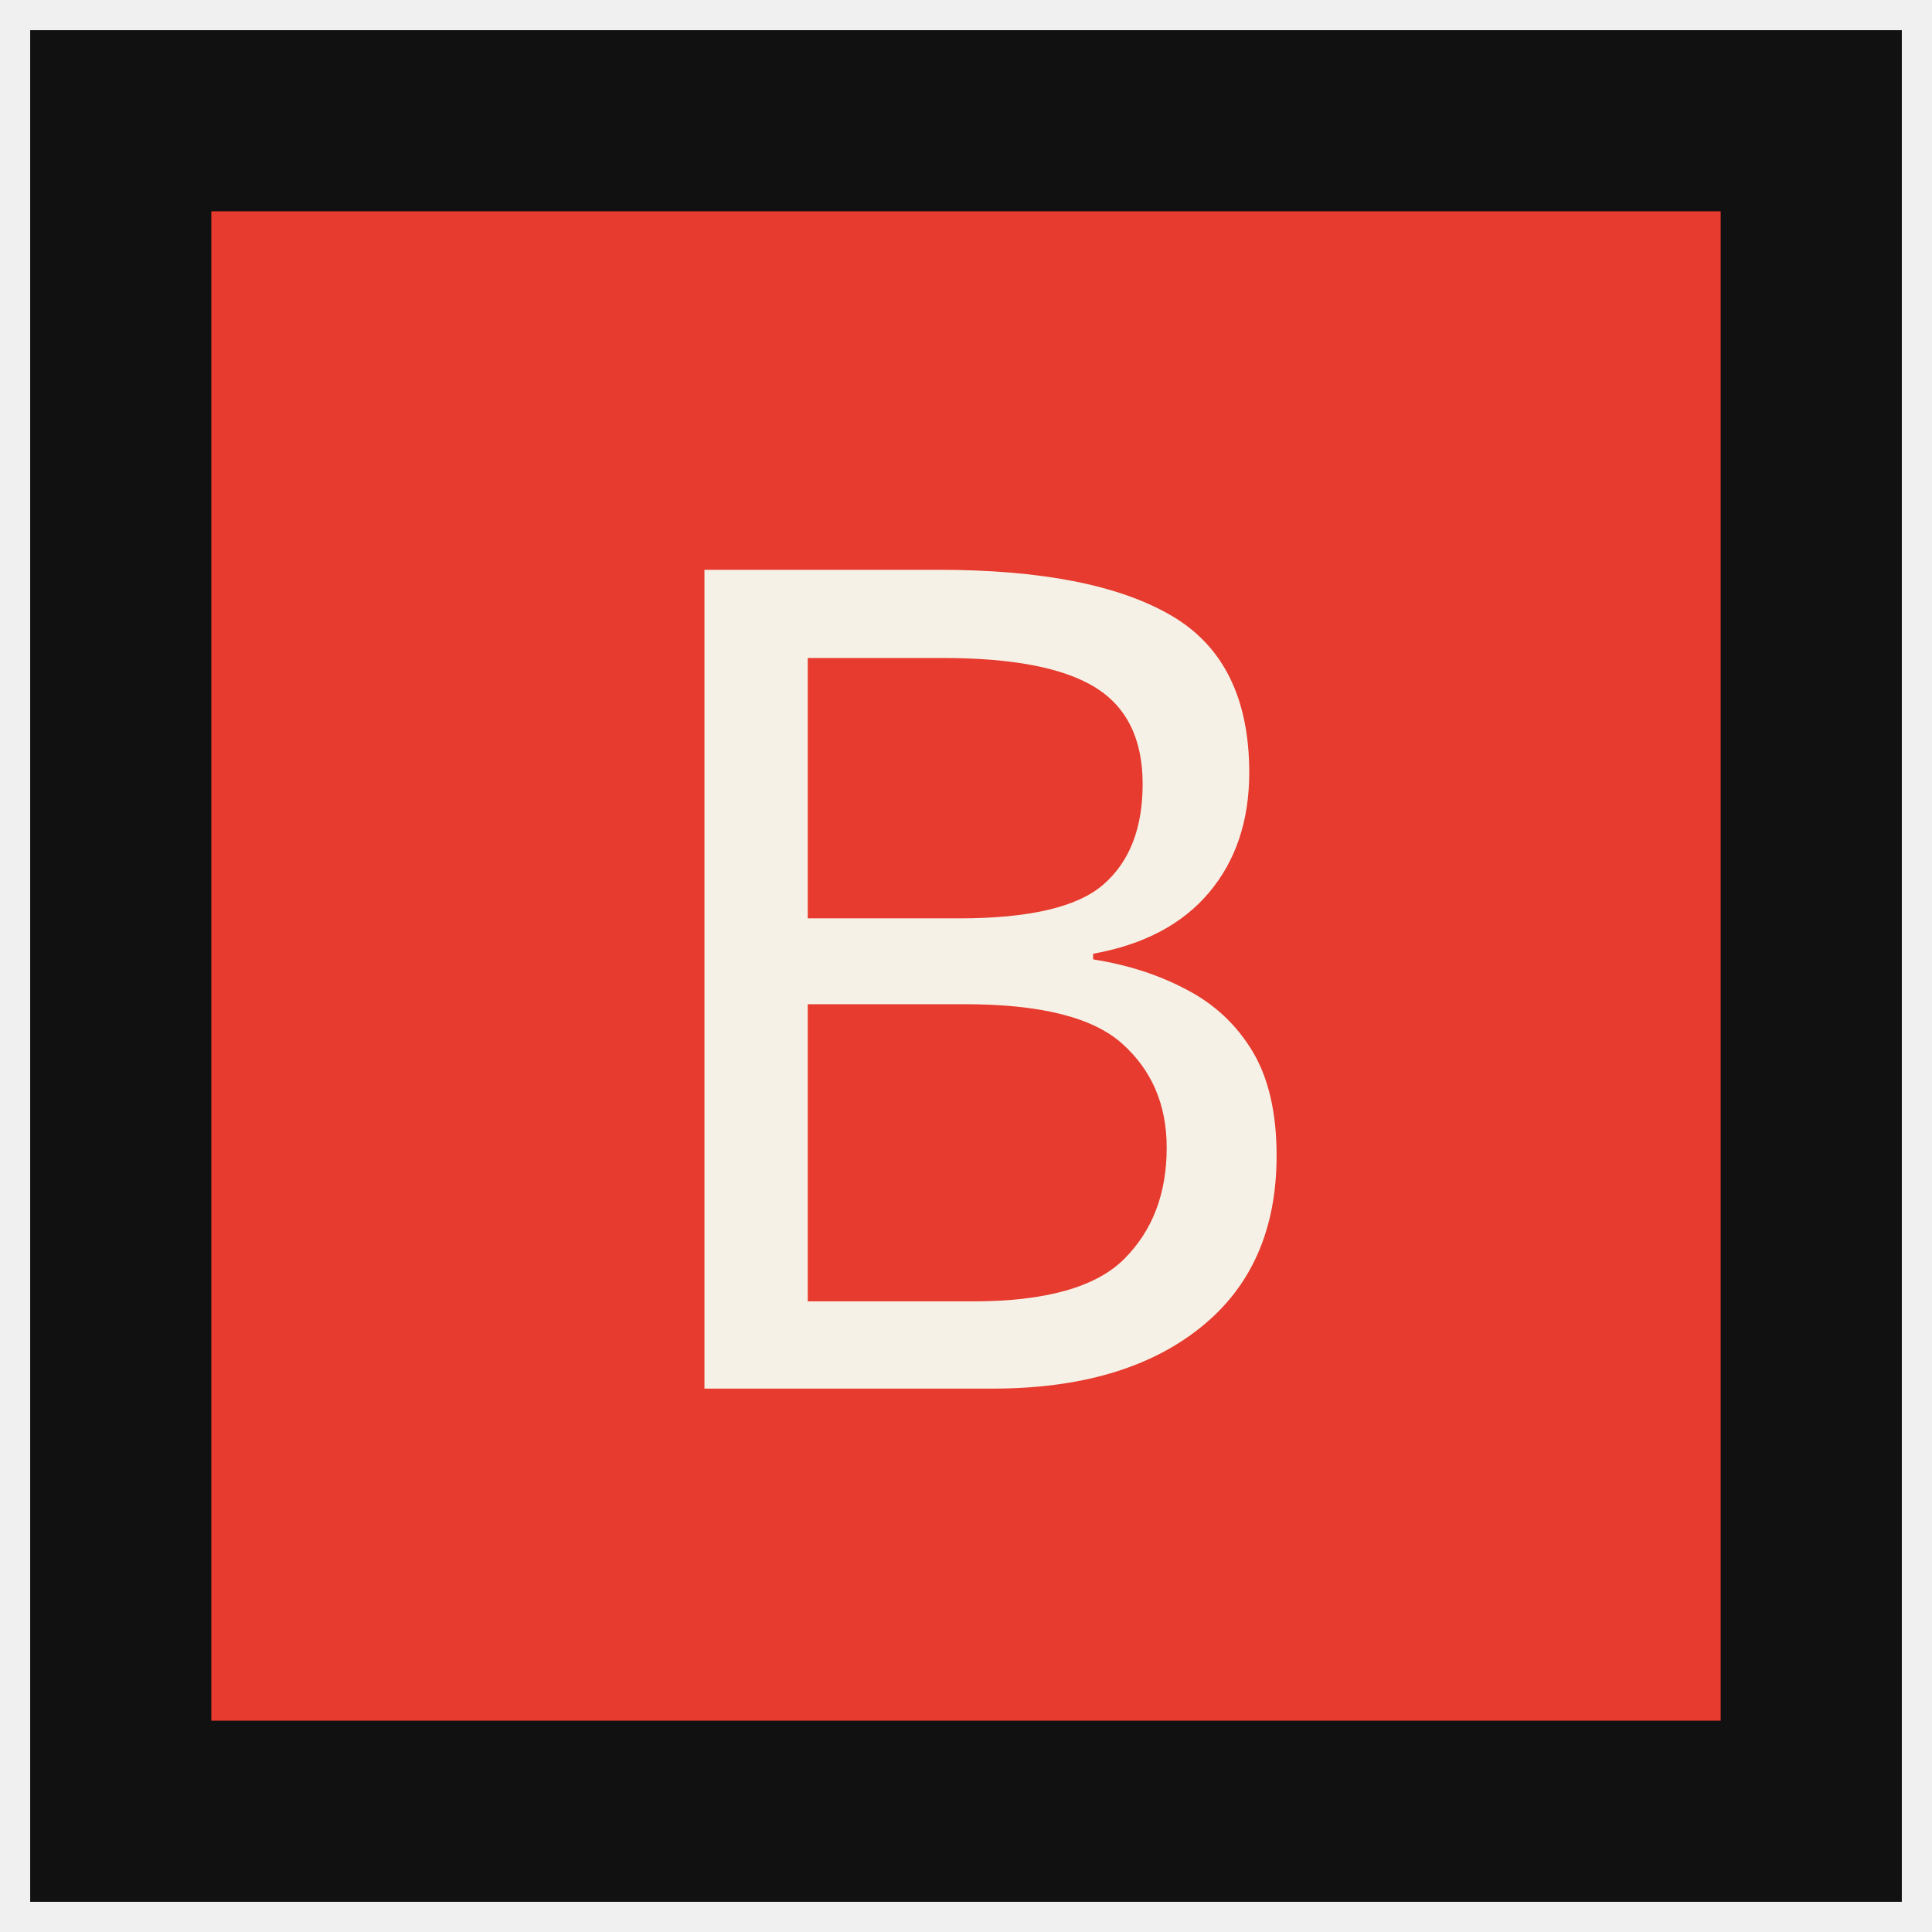
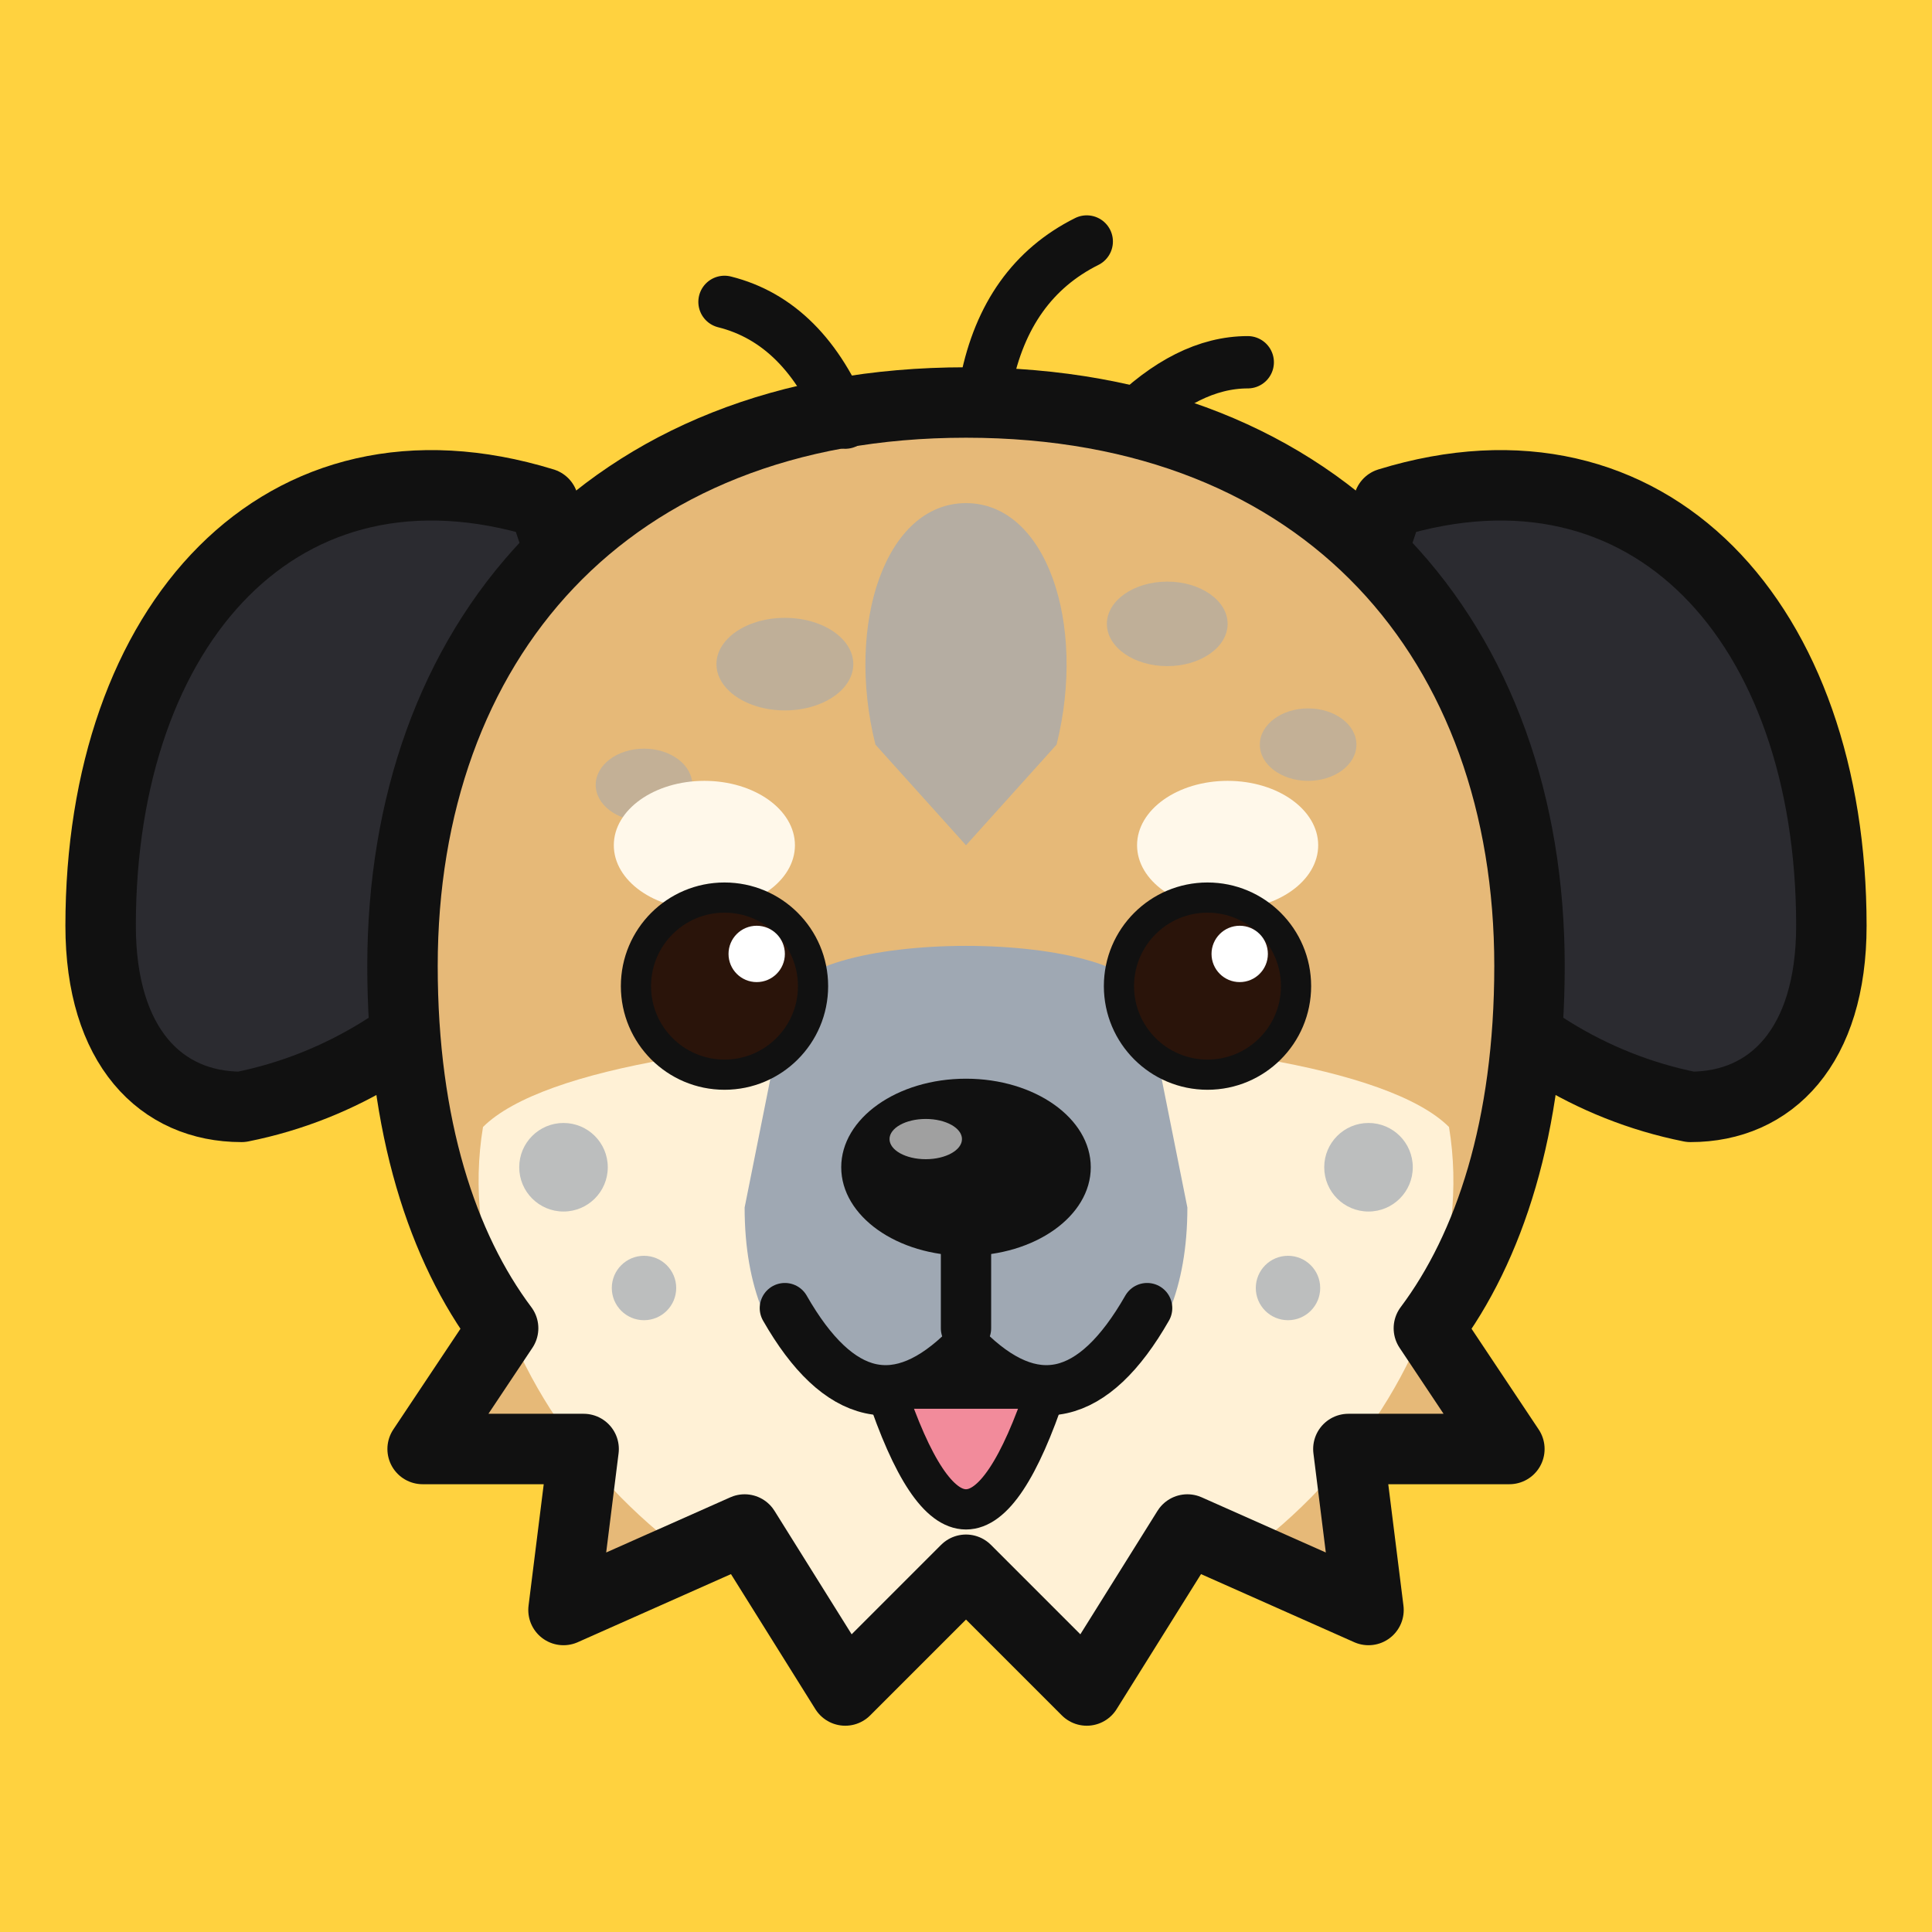
- <svg xmlns="http://www.w3.org/2000/svg" viewBox="0 0 64 64">
-   <rect x="4" y="4" width="56" height="56" fill="#e63b2e" stroke="#111" stroke-width="6" />
-   <text x="32" y="46" text-anchor="middle" font-family="Impact, Arial Black, sans-serif" font-size="38" fill="#f6f1e7">B</text>
+ <svg xmlns="http://www.w3.org/2000/svg" width="64" height="64" viewBox="0 0 96 96" role="img" aria-label="Bobo the dog">
+   <rect width="96" height="96" fill="#FFD23F" />
+   <defs>
+     <clipPath id="bobo-happy-head">
+       <path d="M48 14 C30 14 20 26 20 42 C20 50 22 56 25 60 L21 66 L29 66 L28 74 L37 70 L42 78 L48 72 L54 78 L59 70 L68 74 L67 66 L75 66 L71 60 C74 56 76 50 76 42 C76 26 66 14 48 14 Z" />
+     </clipPath>
+   </defs>
+   <g transform="translate(0 6)">
+     <path d="M27 19 C14 15 5 25 5 40 C5 46 8 49 12 49 C22 47 29 38 30 28 Z" fill="#2B2B30" stroke="#111" stroke-width="3.5" stroke-linejoin="round" />
+     <path d="M69 19 C82 15 91 25 91 40 C91 46 88 49 84 49 C74 47 67 38 66 28 Z" fill="#2B2B30" stroke="#111" stroke-width="3.5" stroke-linejoin="round" />
+     <path d="M48 14 C30 14 20 26 20 42 C20 50 22 56 25 60 L21 66 L29 66 L28 74 L37 70 L42 78 L48 72 L54 78 L59 70 L68 74 L67 66 L75 66 L71 60 C74 56 76 50 76 42 C76 26 66 14 48 14 Z" fill="#E6B978" />
+     <g clip-path="url(#bobo-happy-head)">
+       <path d="M24 50 C30 44 66 44 72 50 C74 62 62 76 48 76 C34 76 22 62 24 50 Z" fill="#FFF1D6" />
+       <path d="M48 19 C44 19 42 25 43.5 31 L48 36 L52.5 31 C54 25 52 19 48 19 Z" fill="#9FA8B3" opacity=".7" />
+       <ellipse cx="39" cy="27" rx="3.4" ry="2.3" fill="#9FA8B3" opacity=".55" />
+       <ellipse cx="58" cy="25" rx="3" ry="2.1" fill="#9FA8B3" opacity=".55" />
+       <ellipse cx="32" cy="33" rx="2.4" ry="1.8" fill="#9FA8B3" opacity=".5" />
+       <ellipse cx="65" cy="31" rx="2.4" ry="1.8" fill="#9FA8B3" opacity=".5" />
+       <path d="M39 44 C39 40 57 40 57 44 L59 54 C59 62 54 65 48 65 C42 65 37 62 37 54 Z" fill="#9FA8B3" />
+       <ellipse cx="35" cy="36" rx="4.5" ry="3.2" fill="#FFF8EA" />
+       <ellipse cx="61" cy="36" rx="4.5" ry="3.2" fill="#FFF8EA" />
+       <circle cx="28" cy="52" r="2.2" fill="#9FA8B3" opacity=".7" />
+       <circle cx="68" cy="52" r="2.2" fill="#9FA8B3" opacity=".7" />
+       <circle cx="32" cy="58" r="1.6" fill="#9FA8B3" opacity=".7" />
+       <circle cx="64" cy="58" r="1.6" fill="#9FA8B3" opacity=".7" />
+     </g>
+     <path d="M48 14 C30 14 20 26 20 42 C20 50 22 56 25 60 L21 66 L29 66 L28 74 L37 70 L42 78 L48 72 L54 78 L59 70 L68 74 L67 66 L75 66 L71 60 C74 56 76 50 76 42 C76 26 66 14 48 14 Z" fill="none" stroke="#111" stroke-width="3.5" stroke-linejoin="round" />
+     <path d="M42 15 Q40 10 36 9 M49 13 Q50 8 54 6 M56 15 Q59 12 62 12" fill="none" stroke="#111" stroke-width="2.6" stroke-linecap="round" stroke-linejoin="round" />
+     <circle cx="36" cy="43" r="4.4" fill="#2A140A" stroke="#111" stroke-width="1.5" />
+     <circle cx="60" cy="43" r="4.4" fill="#2A140A" stroke="#111" stroke-width="1.5" />
+     <circle cx="37.6" cy="41.4" r="1.4" fill="#fff" />
+     <circle cx="61.6" cy="41.4" r="1.4" fill="#fff" />
+     <ellipse cx="48" cy="52" rx="6.2" ry="4.4" fill="#111" />
+     <ellipse cx="46" cy="50.6" rx="1.8" ry="1" fill="#fff" opacity=".6" />
+     <path d="M48 56 V60" fill="none" stroke="#111" stroke-width="2.5" stroke-linecap="round" stroke-linejoin="round" />
+     <path d="M39 59 Q43 66 48 61 Q53 66 57 59" fill="none" stroke="#111" stroke-width="2.5" stroke-linecap="round" stroke-linejoin="round" />
+     <path d="M44 63 Q48 75 52 63 Z" fill="#F28B9B" stroke="#111" stroke-width="2" stroke-linejoin="round" />
+   </g>
</svg>
